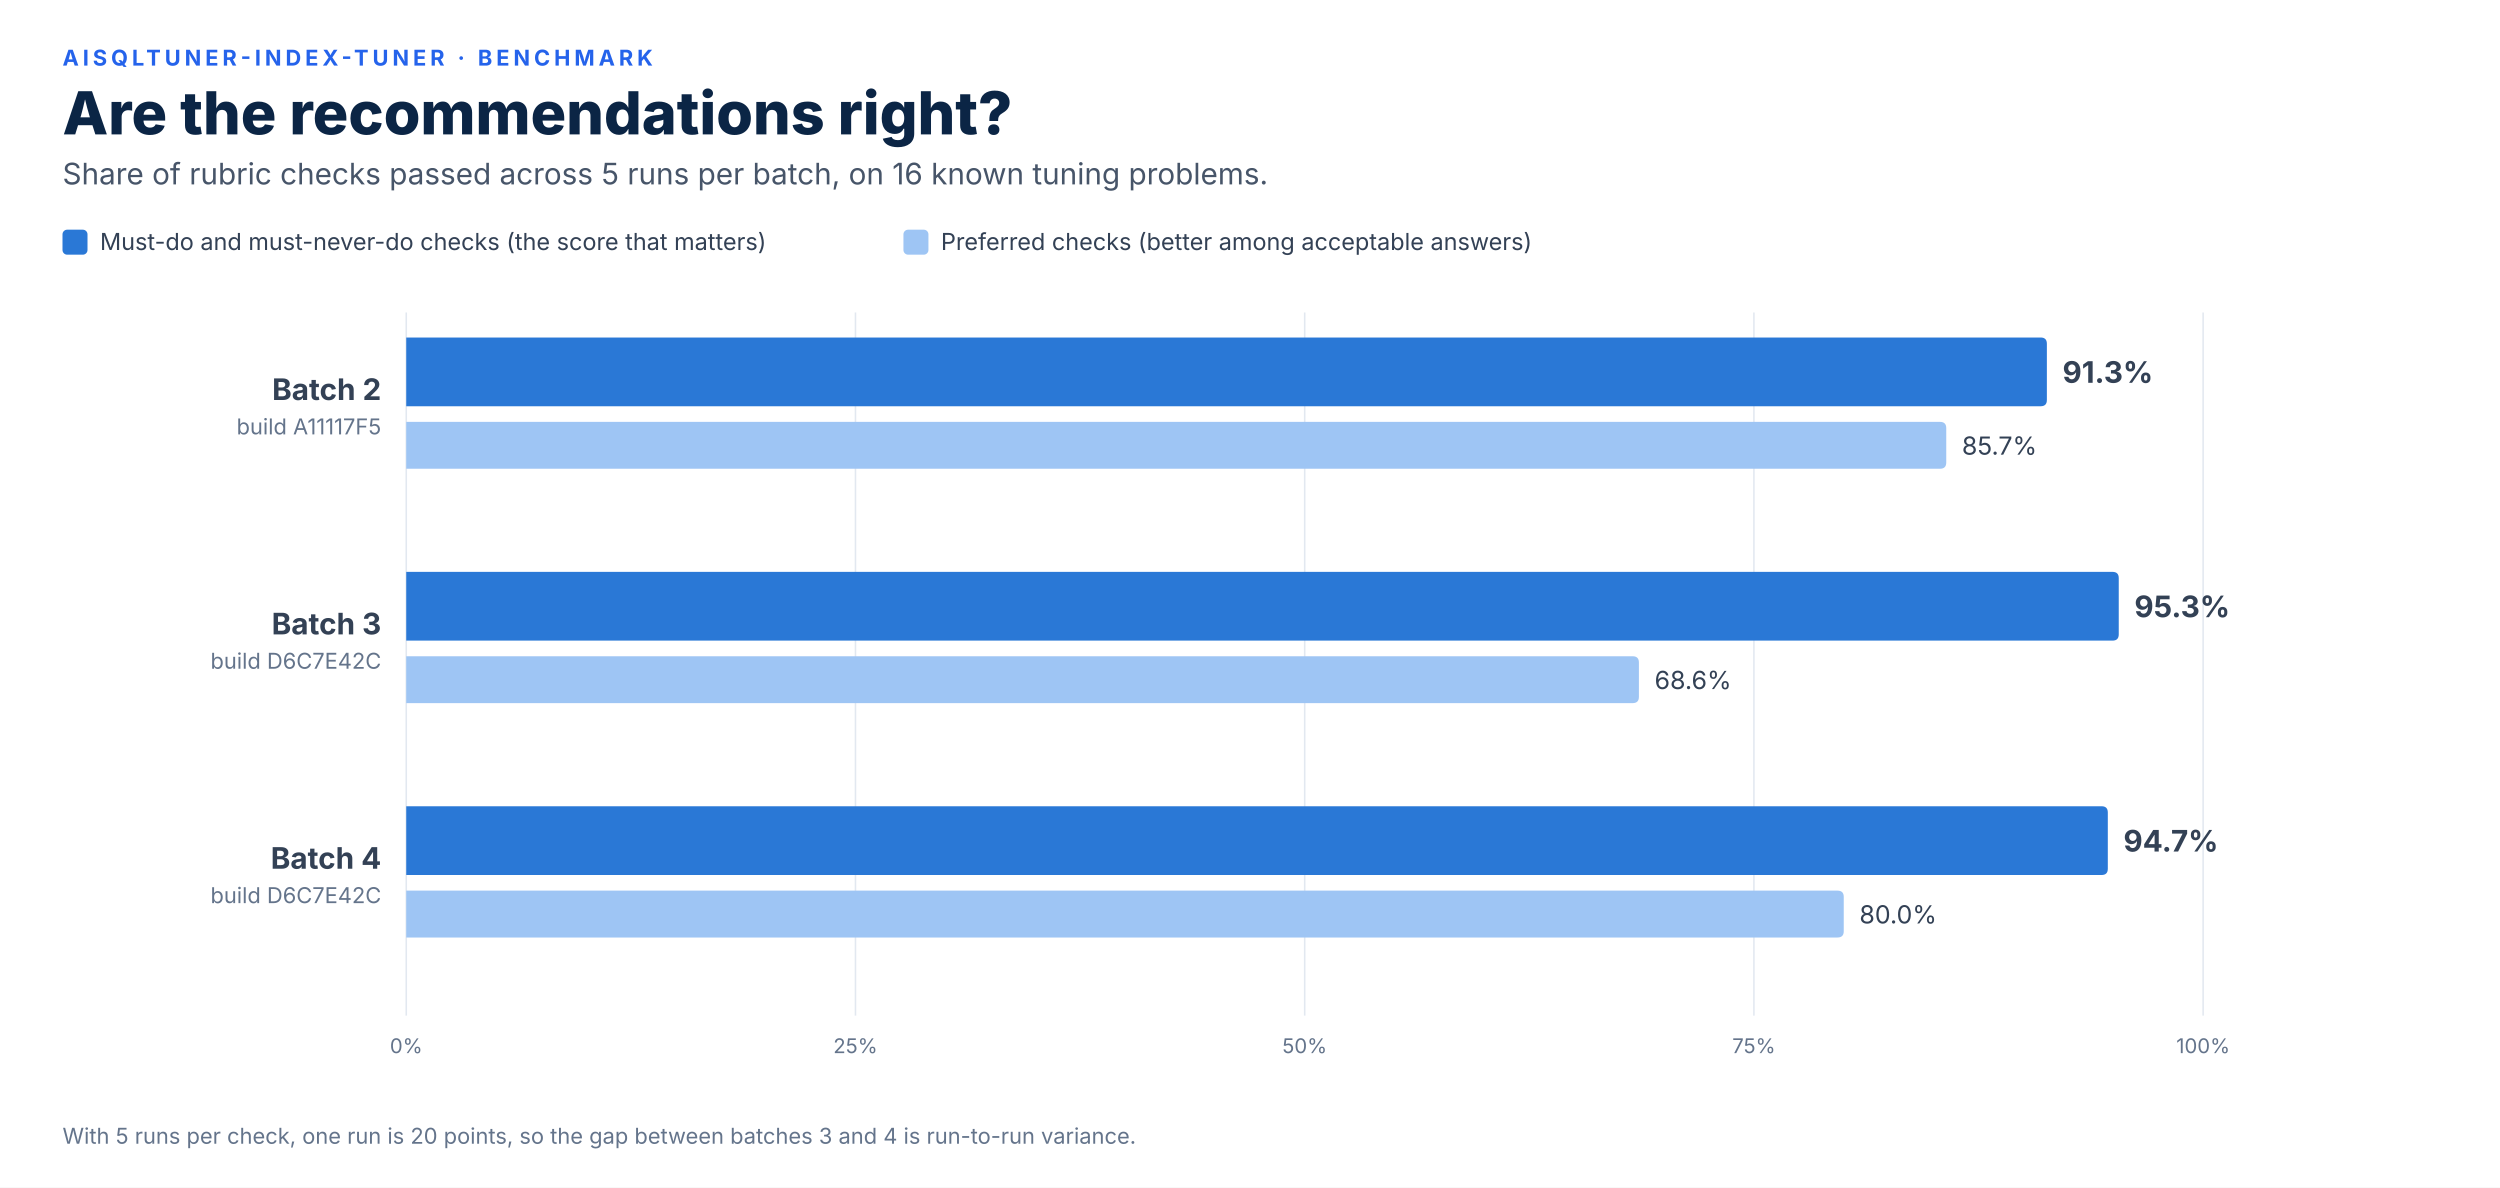
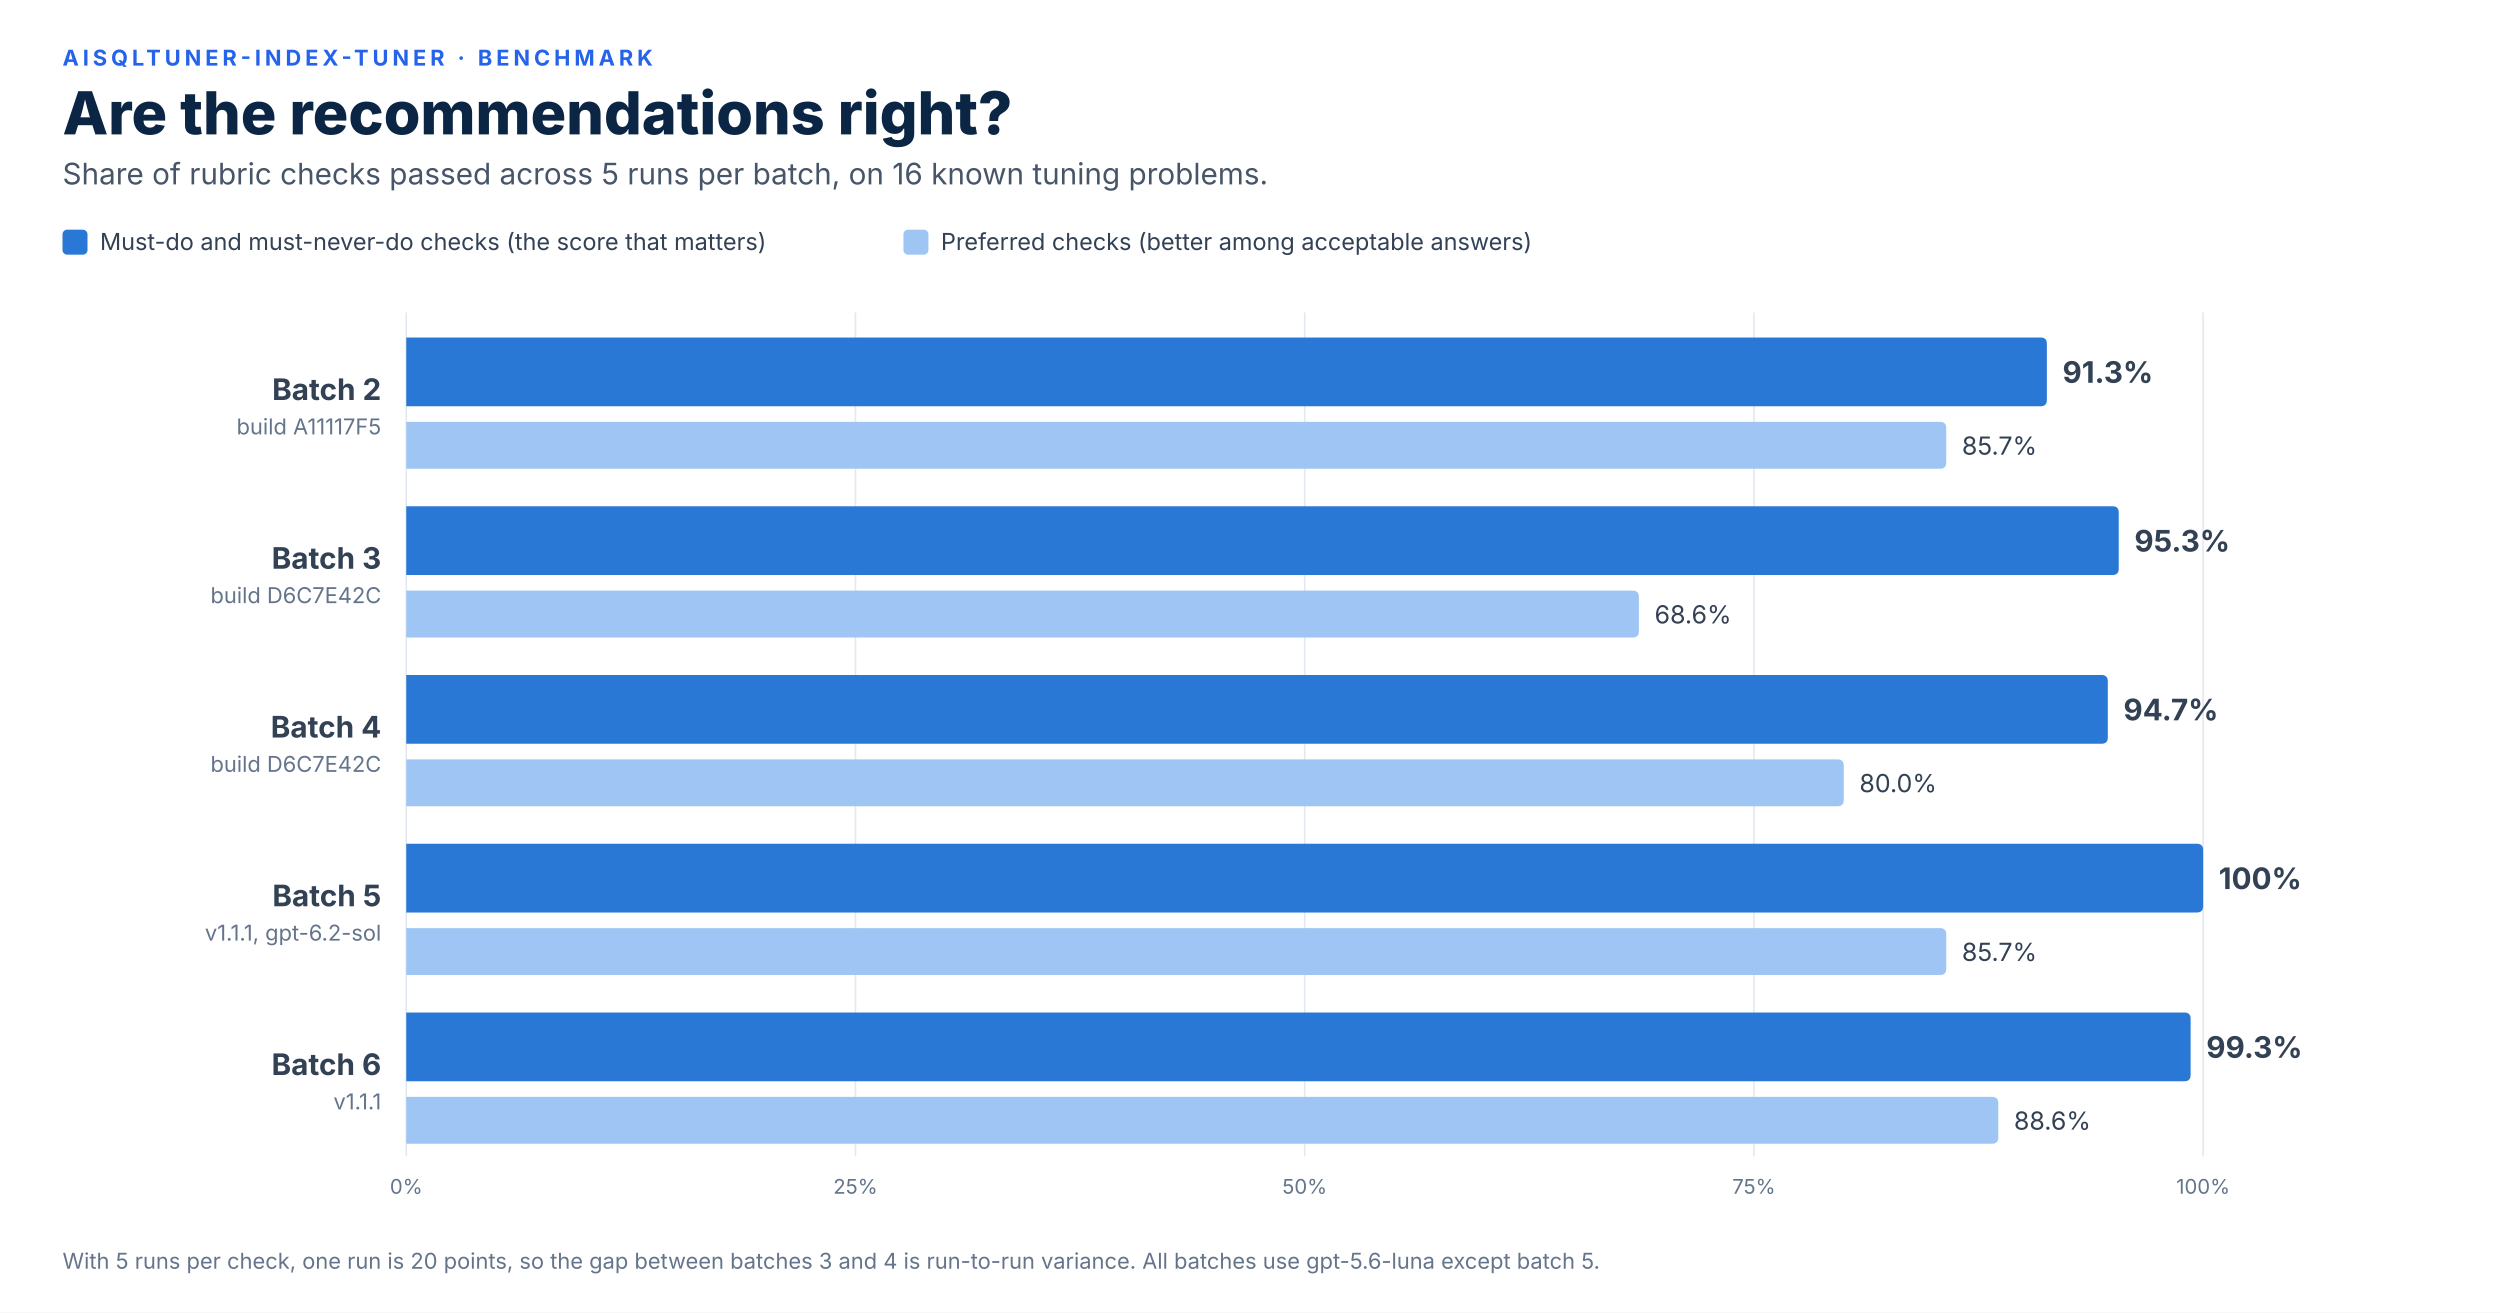
- <svg xmlns="http://www.w3.org/2000/svg" viewBox="0 0 1600 760" width="1600" height="760" font-family="'Segoe UI', Inter, -apple-system, 'Helvetica Neue', Arial, sans-serif" text-rendering="geometricPrecision">
+ <svg xmlns="http://www.w3.org/2000/svg" viewBox="0 0 1600 840" width="1600" height="840" font-family="'Segoe UI', Inter, -apple-system, 'Helvetica Neue', Arial, sans-serif" text-rendering="geometricPrecision">
  <defs>
    <pattern id="hatch" width="8" height="8" patternUnits="userSpaceOnUse" patternTransform="rotate(45)">
      <rect width="8" height="8" fill="#FFFFFF" />
      <line x1="0" y1="0" x2="0" y2="8" stroke="#B6B5AF" stroke-width="3" />
    </pattern>
    <pattern id="hatchP" width="8" height="8" patternUnits="userSpaceOnUse" patternTransform="rotate(45)">
      <rect width="8" height="8" fill="#FFFFFF" />
      <line x1="0" y1="0" x2="0" y2="8" stroke="#86b6ef" stroke-width="3" />
    </pattern>
  </defs>
-   <rect width="1600" height="760" fill="#FFFFFF" />
+   <rect width="1600" height="840" fill="#FFFFFF" />
  <text x="40" y="42" font-size="14" font-weight="700" letter-spacing="2.5" fill="#2563EB">AISQLTUNER-INDEX-TUNER · BENCHMARK</text>
  <text x="40" y="86" font-size="38" font-weight="800" fill="#0B2545">Are the recommendations right?</text>
  <text x="40" y="118" font-size="19" fill="#475569">Share of rubric checks passed across 5 runs per batch, on 16 known tuning problems.</text>
  <rect x="40" y="147" width="16" height="16" rx="3" fill="#2a78d6" />
  <text x="64" y="160" font-size="15" fill="#334155">Must-do and must-never-do checks (the score that matters)</text>
  <rect x="578.2" y="147" width="16" height="16" rx="3" fill="#9ec5f4" />
  <text x="602.2" y="160" font-size="15" fill="#334155">Preferred checks (better among acceptable answers)</text>
-   <line x1="260.0" y1="200" x2="260.0" y2="650" stroke="#E2E8F0" />
-   <text x="260.0" y="674" font-size="13" fill="#64748B" text-anchor="middle">0%</text>
-   <line x1="547.5" y1="200" x2="547.5" y2="650" stroke="#E2E8F0" />
-   <text x="547.5" y="674" font-size="13" fill="#64748B" text-anchor="middle">25%</text>
-   <line x1="835.0" y1="200" x2="835.0" y2="650" stroke="#E2E8F0" />
-   <text x="835.0" y="674" font-size="13" fill="#64748B" text-anchor="middle">50%</text>
-   <line x1="1122.5" y1="200" x2="1122.5" y2="650" stroke="#E2E8F0" />
-   <text x="1122.5" y="674" font-size="13" fill="#64748B" text-anchor="middle">75%</text>
-   <line x1="1410.0" y1="200" x2="1410.0" y2="650" stroke="#E2E8F0" />
-   <text x="1410.0" y="674" font-size="13" fill="#64748B" text-anchor="middle">100%</text>
+   <line x1="260.0" y1="200" x2="260.0" y2="740" stroke="#E2E8F0" />
+   <text x="260.0" y="764" font-size="13" fill="#64748B" text-anchor="middle">0%</text>
+   <line x1="547.5" y1="200" x2="547.5" y2="740" stroke="#E2E8F0" />
+   <text x="547.5" y="764" font-size="13" fill="#64748B" text-anchor="middle">25%</text>
+   <line x1="835.0" y1="200" x2="835.0" y2="740" stroke="#E2E8F0" />
+   <text x="835.0" y="764" font-size="13" fill="#64748B" text-anchor="middle">50%</text>
+   <line x1="1122.5" y1="200" x2="1122.5" y2="740" stroke="#E2E8F0" />
+   <text x="1122.5" y="764" font-size="13" fill="#64748B" text-anchor="middle">75%</text>
+   <line x1="1410.0" y1="200" x2="1410.0" y2="740" stroke="#E2E8F0" />
+   <text x="1410.0" y="764" font-size="13" fill="#64748B" text-anchor="middle">100%</text>
  <text x="244" y="256" font-size="19" font-weight="700" fill="#334155" text-anchor="end">Batch 2</text>
  <text x="244" y="278" font-size="14" fill="#64748B" text-anchor="end">build A11117F5</text>
  <path d="M260 216 H1306 Q1310 216 1310 220 V256 Q1310 260 1306 260 H260 Z" fill="#2a78d6" />
  <text x="1320.0" y="245.0" font-size="19" font-weight="700" fill="#334155">91.3%</text>
  <path d="M260 270 H1241.6 Q1245.6 270 1245.6 274 V296 Q1245.6 300 1241.6 300 H260 Z" fill="#9ec5f4" />
  <text x="1255.6" y="291" font-size="16" fill="#334155">85.7%</text>
-   <text x="244" y="406" font-size="19" font-weight="700" fill="#334155" text-anchor="end">Batch 3</text>
-   <text x="244" y="428" font-size="14" fill="#64748B" text-anchor="end">build D6C7E42C</text>
-   <path d="M260 366 H1352 Q1356 366 1356 370 V406 Q1356 410 1352 410 H260 Z" fill="#2a78d6" />
-   <text x="1366.0" y="395.0" font-size="19" font-weight="700" fill="#334155">95.3%</text>
-   <path d="M260 420 H1044.9 Q1048.9 420 1048.9 424 V446 Q1048.9 450 1044.9 450 H260 Z" fill="#9ec5f4" />
-   <text x="1058.9" y="441" font-size="16" fill="#334155">68.6%</text>
-   <text x="244" y="556" font-size="19" font-weight="700" fill="#334155" text-anchor="end">Batch 4</text>
-   <text x="244" y="578" font-size="14" fill="#64748B" text-anchor="end">build D6C7E42C</text>
-   <path d="M260 516 H1345 Q1349 516 1349 520 V556 Q1349 560 1345 560 H260 Z" fill="#2a78d6" />
-   <text x="1359.0" y="545.0" font-size="19" font-weight="700" fill="#334155">94.7%</text>
-   <path d="M260 570 H1176 Q1180 570 1180 574 V596 Q1180 600 1176 600 H260 Z" fill="#9ec5f4" />
-   <text x="1190.0" y="591" font-size="16" fill="#334155">80.0%</text>
-   <text x="40" y="732" font-size="14" fill="#64748B">With 5 runs per check, one run is 20 points, so the gap between batches 3 and 4 is run-to-run variance.</text>
+   <text x="244" y="364" font-size="19" font-weight="700" fill="#334155" text-anchor="end">Batch 3</text>
+   <text x="244" y="386" font-size="14" fill="#64748B" text-anchor="end">build D6C7E42C</text>
+   <path d="M260 324 H1352 Q1356 324 1356 328 V364 Q1356 368 1352 368 H260 Z" fill="#2a78d6" />
+   <text x="1366.0" y="353.0" font-size="19" font-weight="700" fill="#334155">95.3%</text>
+   <path d="M260 378 H1044.9 Q1048.9 378 1048.9 382 V404 Q1048.9 408 1044.9 408 H260 Z" fill="#9ec5f4" />
+   <text x="1058.9" y="399" font-size="16" fill="#334155">68.6%</text>
+   <text x="244" y="472" font-size="19" font-weight="700" fill="#334155" text-anchor="end">Batch 4</text>
+   <text x="244" y="494" font-size="14" fill="#64748B" text-anchor="end">build D6C7E42C</text>
+   <path d="M260 432 H1345 Q1349 432 1349 436 V472 Q1349 476 1345 476 H260 Z" fill="#2a78d6" />
+   <text x="1359.0" y="461.0" font-size="19" font-weight="700" fill="#334155">94.7%</text>
+   <path d="M260 486 H1176 Q1180 486 1180 490 V512 Q1180 516 1176 516 H260 Z" fill="#9ec5f4" />
+   <text x="1190.0" y="507" font-size="16" fill="#334155">80.0%</text>
+   <text x="244" y="580" font-size="19" font-weight="700" fill="#334155" text-anchor="end">Batch 5</text>
+   <text x="244" y="602" font-size="14" fill="#64748B" text-anchor="end">v1.1.1, gpt-6.2-sol</text>
+   <path d="M260 540 H1406 Q1410 540 1410 544 V580 Q1410 584 1406 584 H260 Z" fill="#2a78d6" />
+   <text x="1420.0" y="569.0" font-size="19" font-weight="700" fill="#334155">100%</text>
+   <path d="M260 594 H1241.6 Q1245.6 594 1245.6 598 V620 Q1245.6 624 1241.6 624 H260 Z" fill="#9ec5f4" />
+   <text x="1255.6" y="615" font-size="16" fill="#334155">85.7%</text>
+   <text x="244" y="688" font-size="19" font-weight="700" fill="#334155" text-anchor="end">Batch 6</text>
+   <text x="244" y="710" font-size="14" fill="#64748B" text-anchor="end">v1.1.1</text>
+   <path d="M260 648 H1398 Q1402 648 1402 652 V688 Q1402 692 1398 692 H260 Z" fill="#2a78d6" />
+   <text x="1412.0" y="677.0" font-size="19" font-weight="700" fill="#334155">99.3%</text>
+   <path d="M260 702 H1274.9 Q1278.9 702 1278.9 706 V728 Q1278.9 732 1274.9 732 H260 Z" fill="#9ec5f4" />
+   <text x="1288.9" y="723" font-size="16" fill="#334155">88.6%</text>
+   <text x="40" y="812" font-size="14" fill="#64748B">With 5 runs per check, one run is 20 points, so the gap between batches 3 and 4 is run-to-run variance. All batches use gpt-5.6-luna except batch 5.</text>
</svg>
